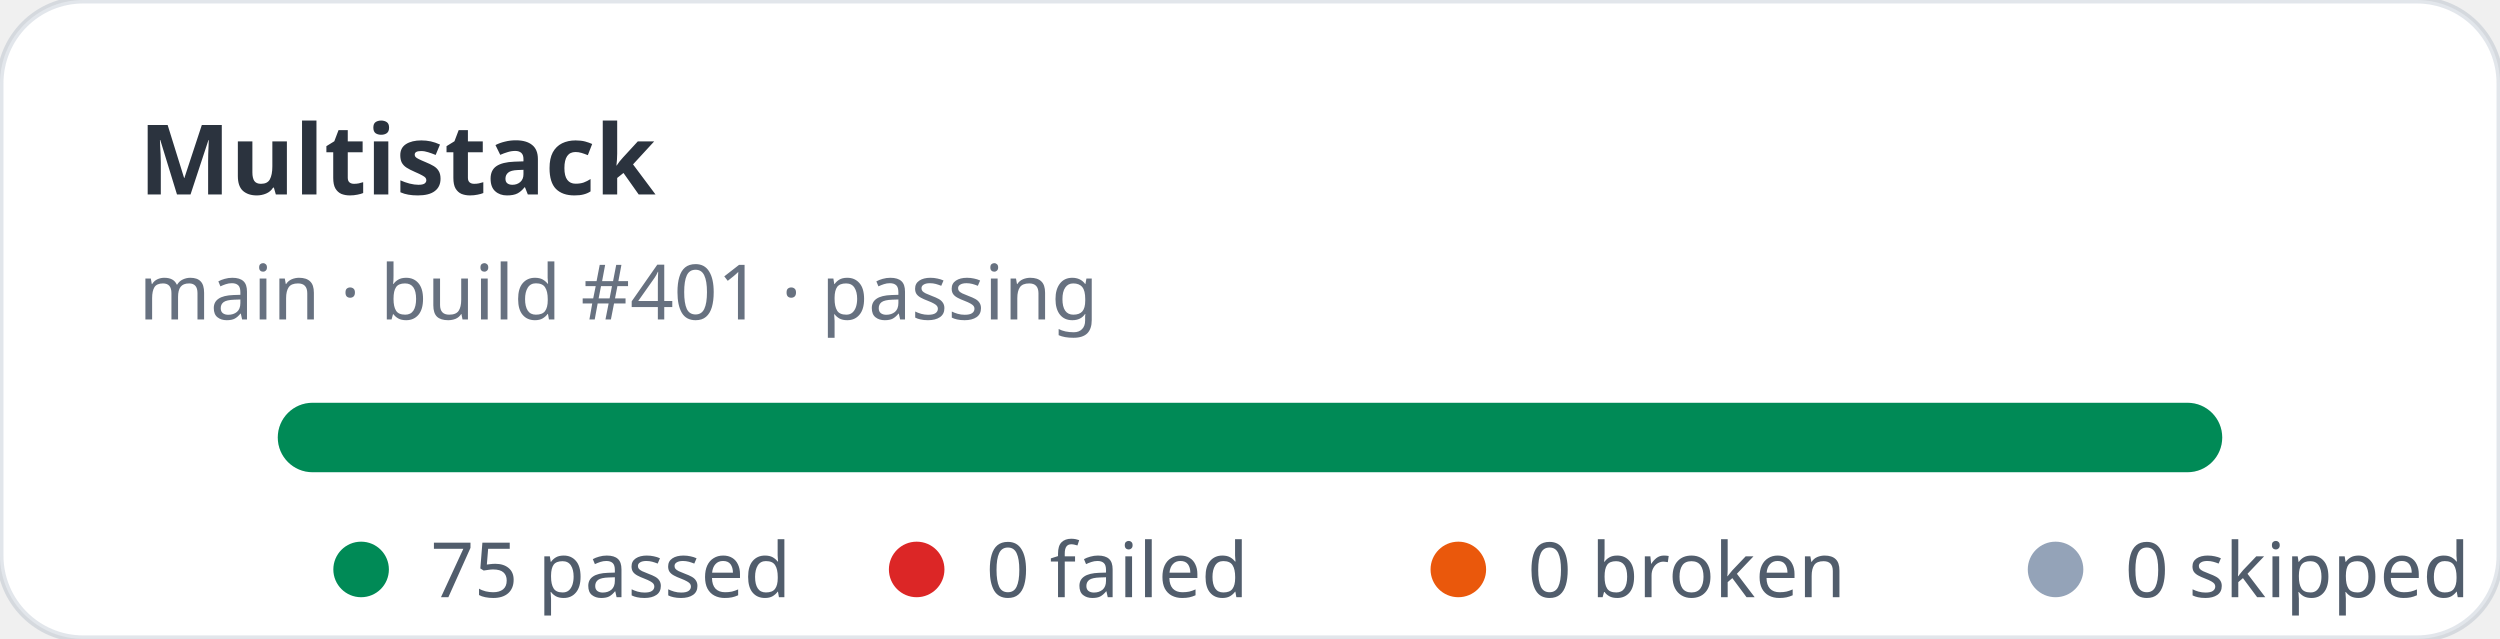
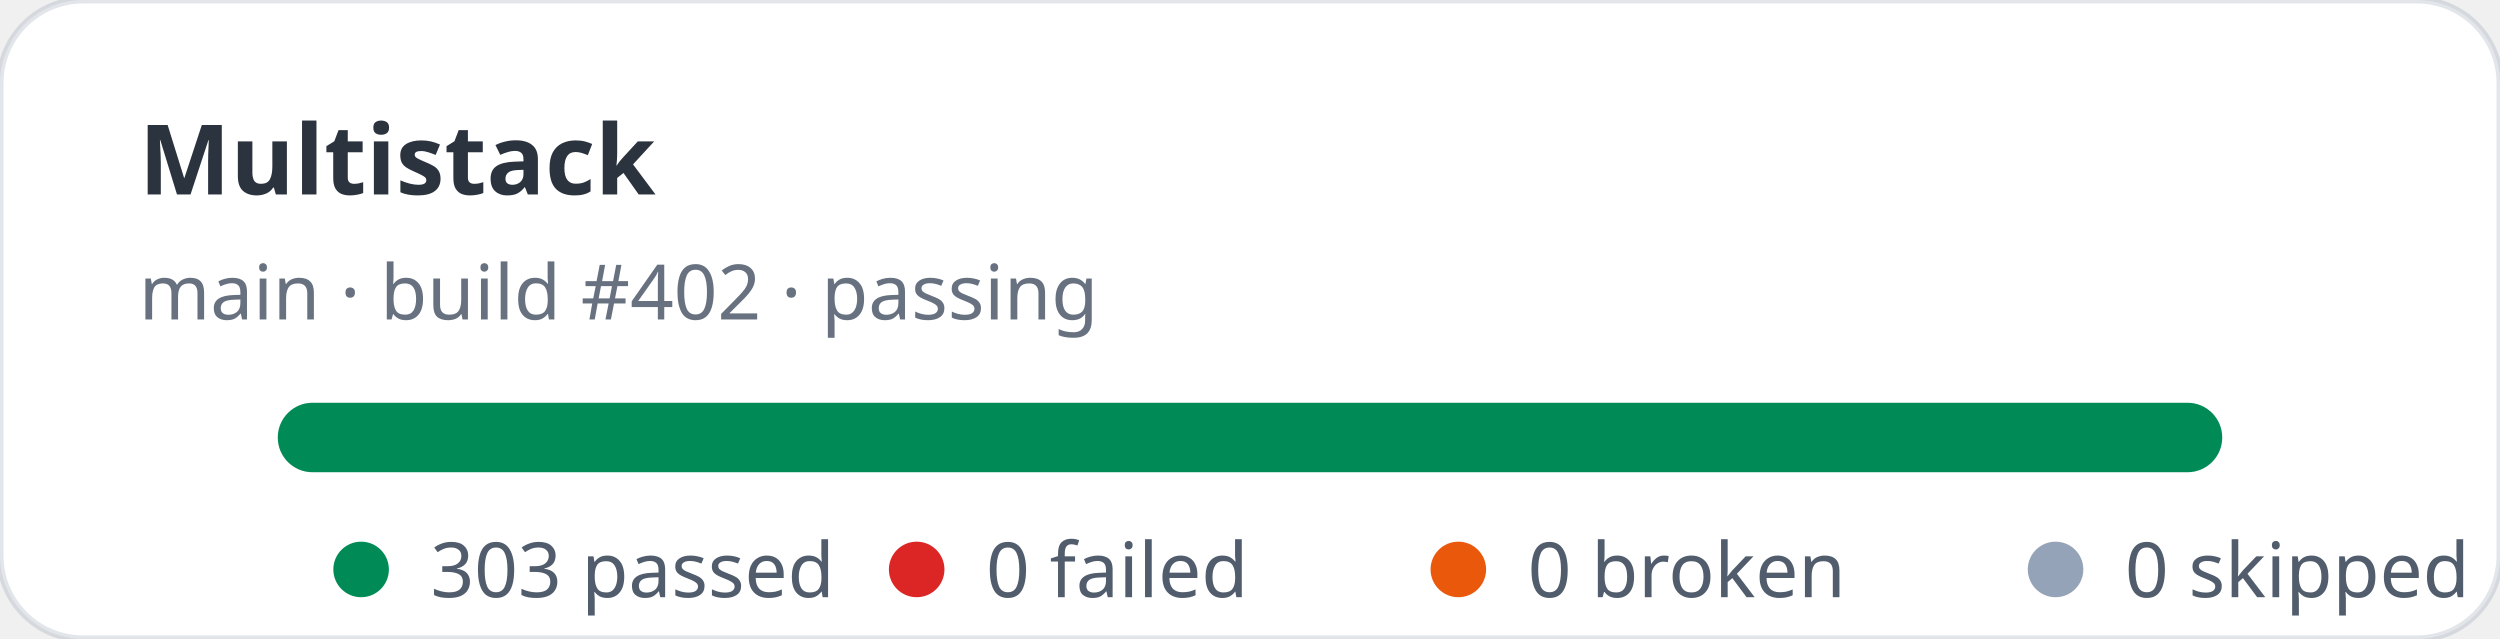
- <svg xmlns="http://www.w3.org/2000/svg" width="360" height="92" viewBox="0 0 360 92" role="img" aria-label="Multistack stats: 75 passed, 0 failed">
+ <svg xmlns="http://www.w3.org/2000/svg" width="360" height="92" viewBox="0 0 360 92" role="img" aria-label="Multistack stats: 303 passed, 0 failed">
  <rect width="360" height="92" rx="12" fill="#ffffff" stroke="rgba(11,48,86,0.12)" />
  <text x="20" y="28" fill="rgba(1,10,24,0.83)" font-family="ui-sans-serif,system-ui,sans-serif" font-size="14" font-weight="700">Multistack</text>
-   <text x="20" y="46" fill="rgba(2,19,44,0.6)" font-family="ui-sans-serif,system-ui,sans-serif" font-size="11">main · build #401 · passing</text>
+   <text x="20" y="46" fill="rgba(2,19,44,0.6)" font-family="ui-sans-serif,system-ui,sans-serif" font-size="11">main · build #402 · passing</text>
  <rect x="40" y="58" width="280" height="10" rx="5" fill="#e2e8f0" />
  <rect x="40" y="58" width="280" height="10" rx="5" fill="#008a56" />
  <g font-family="ui-sans-serif,system-ui,sans-serif" font-size="11" fill="rgba(1,18,40,0.68)">
    <circle cx="52" cy="82" r="4" fill="#008a56" />
-     <text x="62" y="86">75 passed</text>
+     <text x="62" y="86">303 passed</text>
    <circle cx="132" cy="82" r="4" fill="#dc2626" />
    <text x="142" y="86">0 failed</text>
    <circle cx="210" cy="82" r="4" fill="#ea580c" />
    <text x="220" y="86">0 broken</text>
    <circle cx="296" cy="82" r="4" fill="#94a3b8" />
    <text x="306" y="86">0 skipped</text>
  </g>
</svg>
